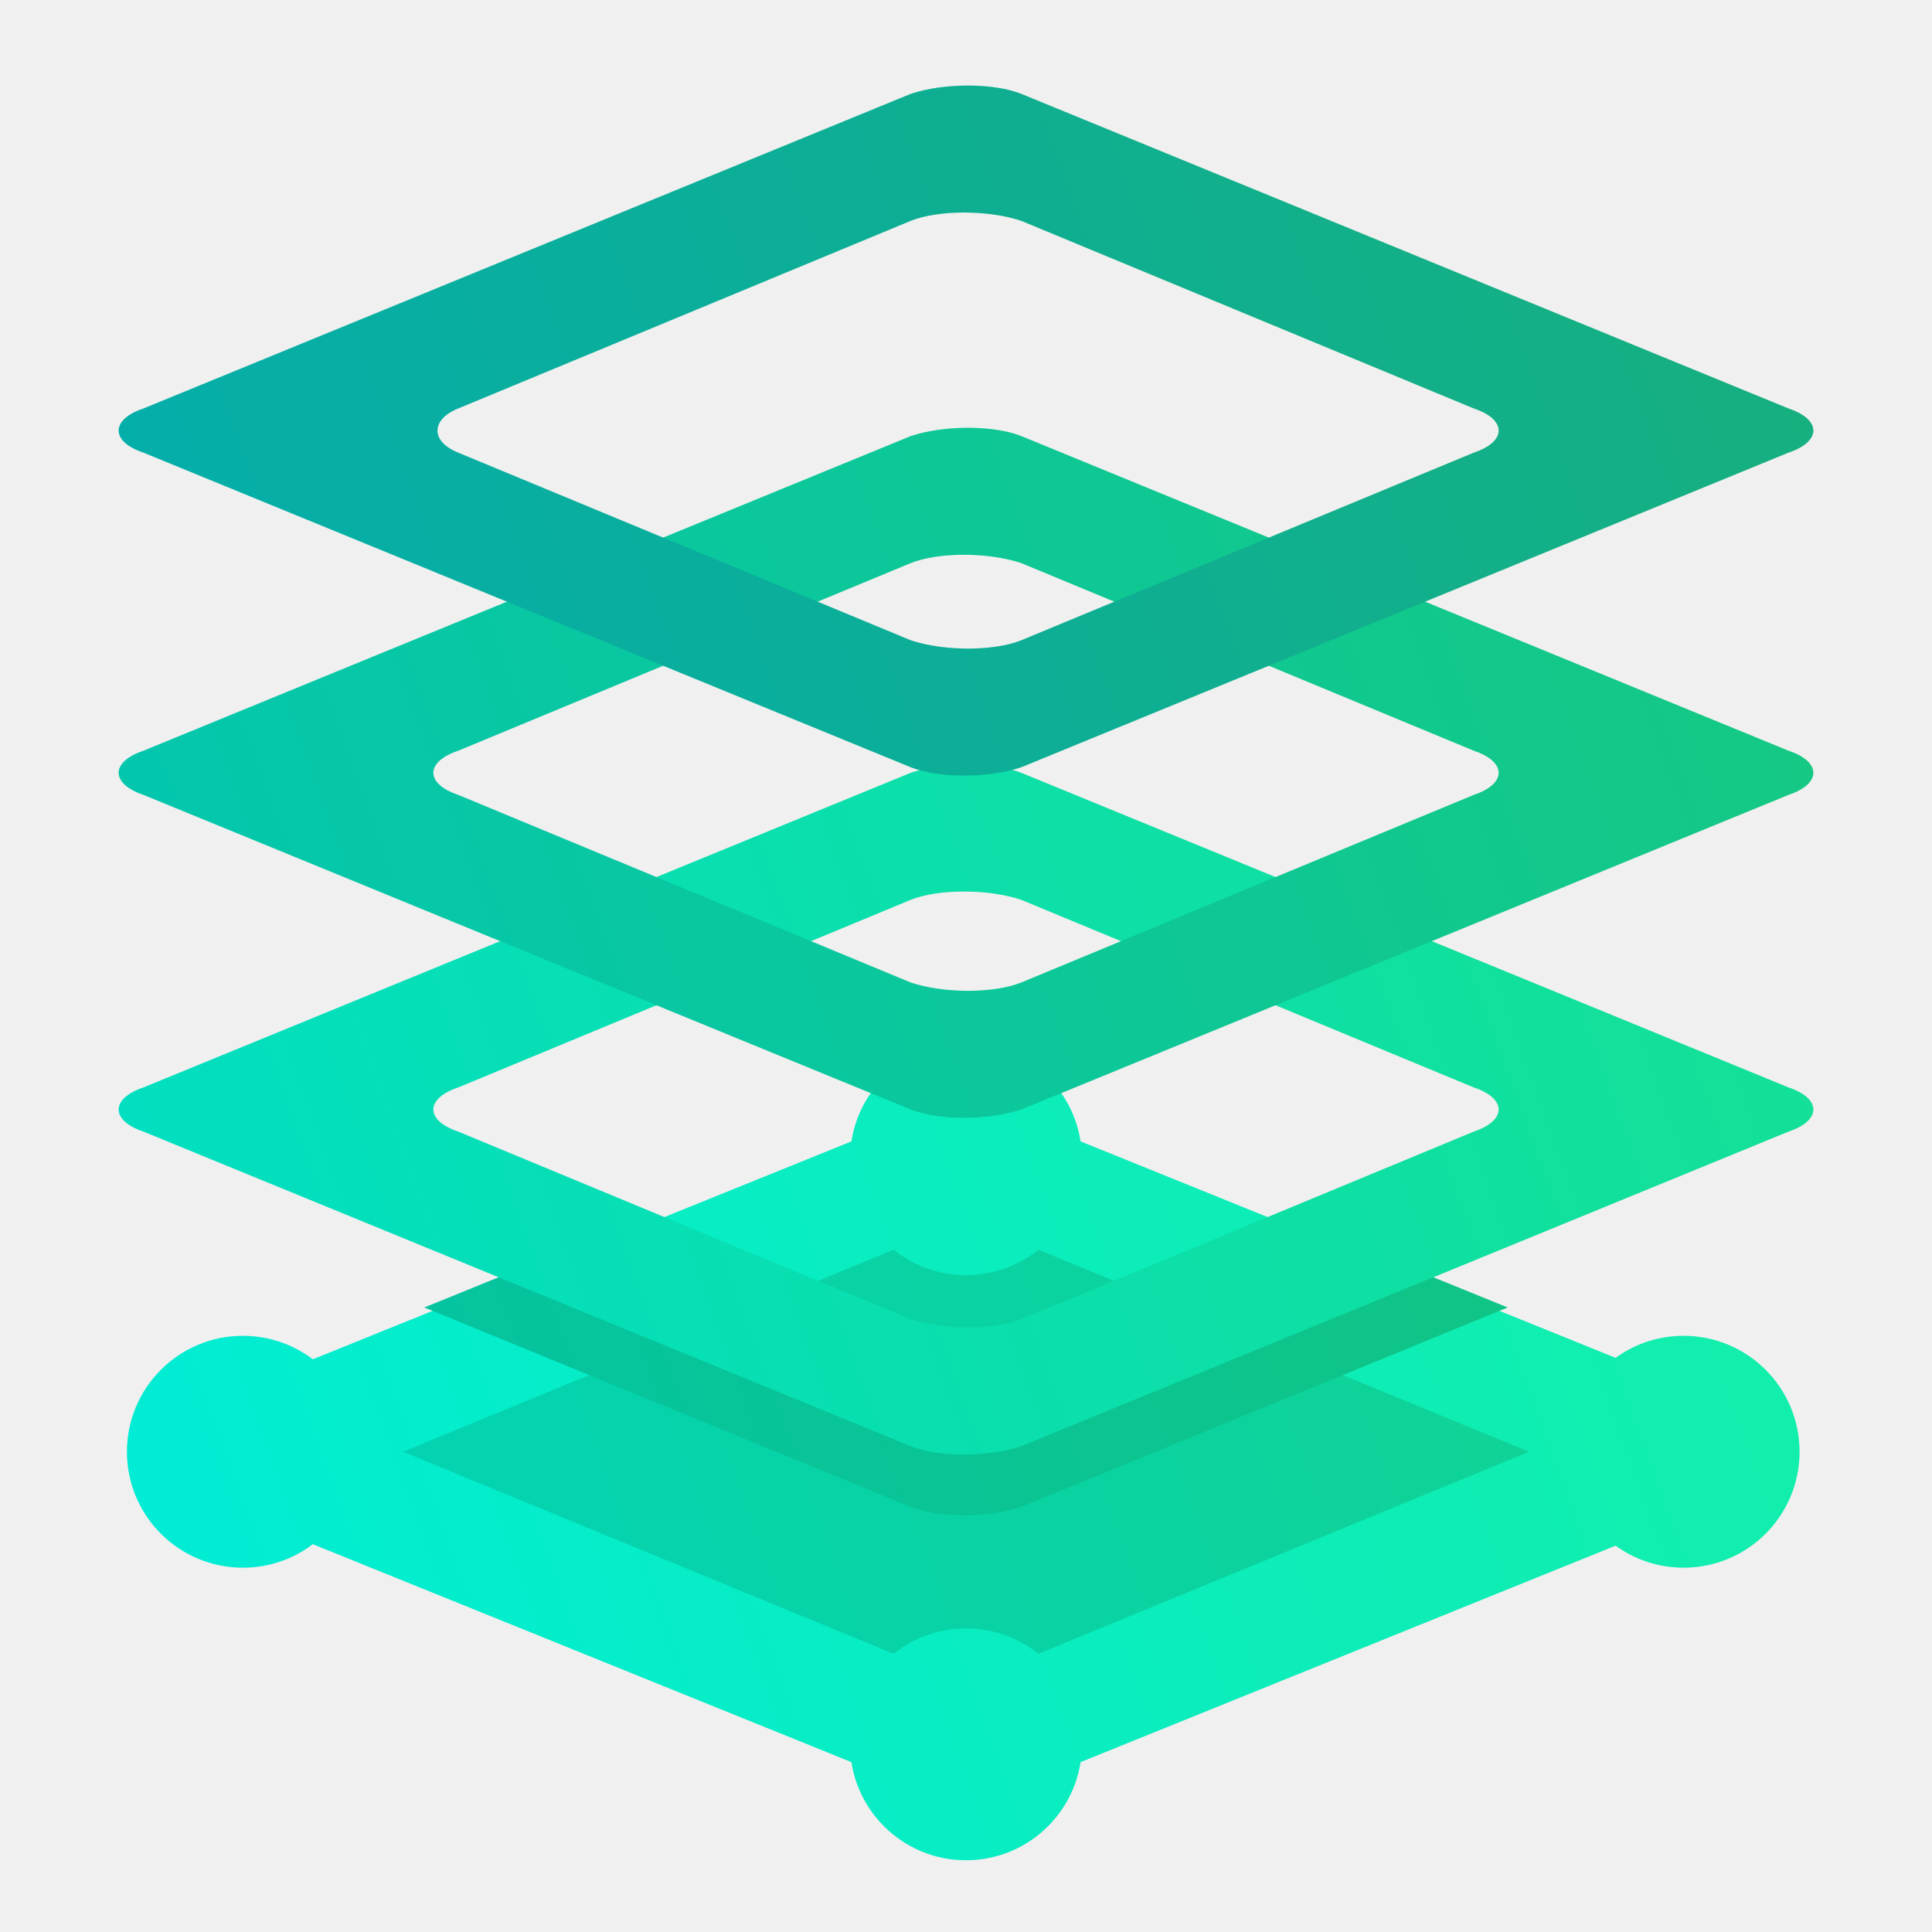
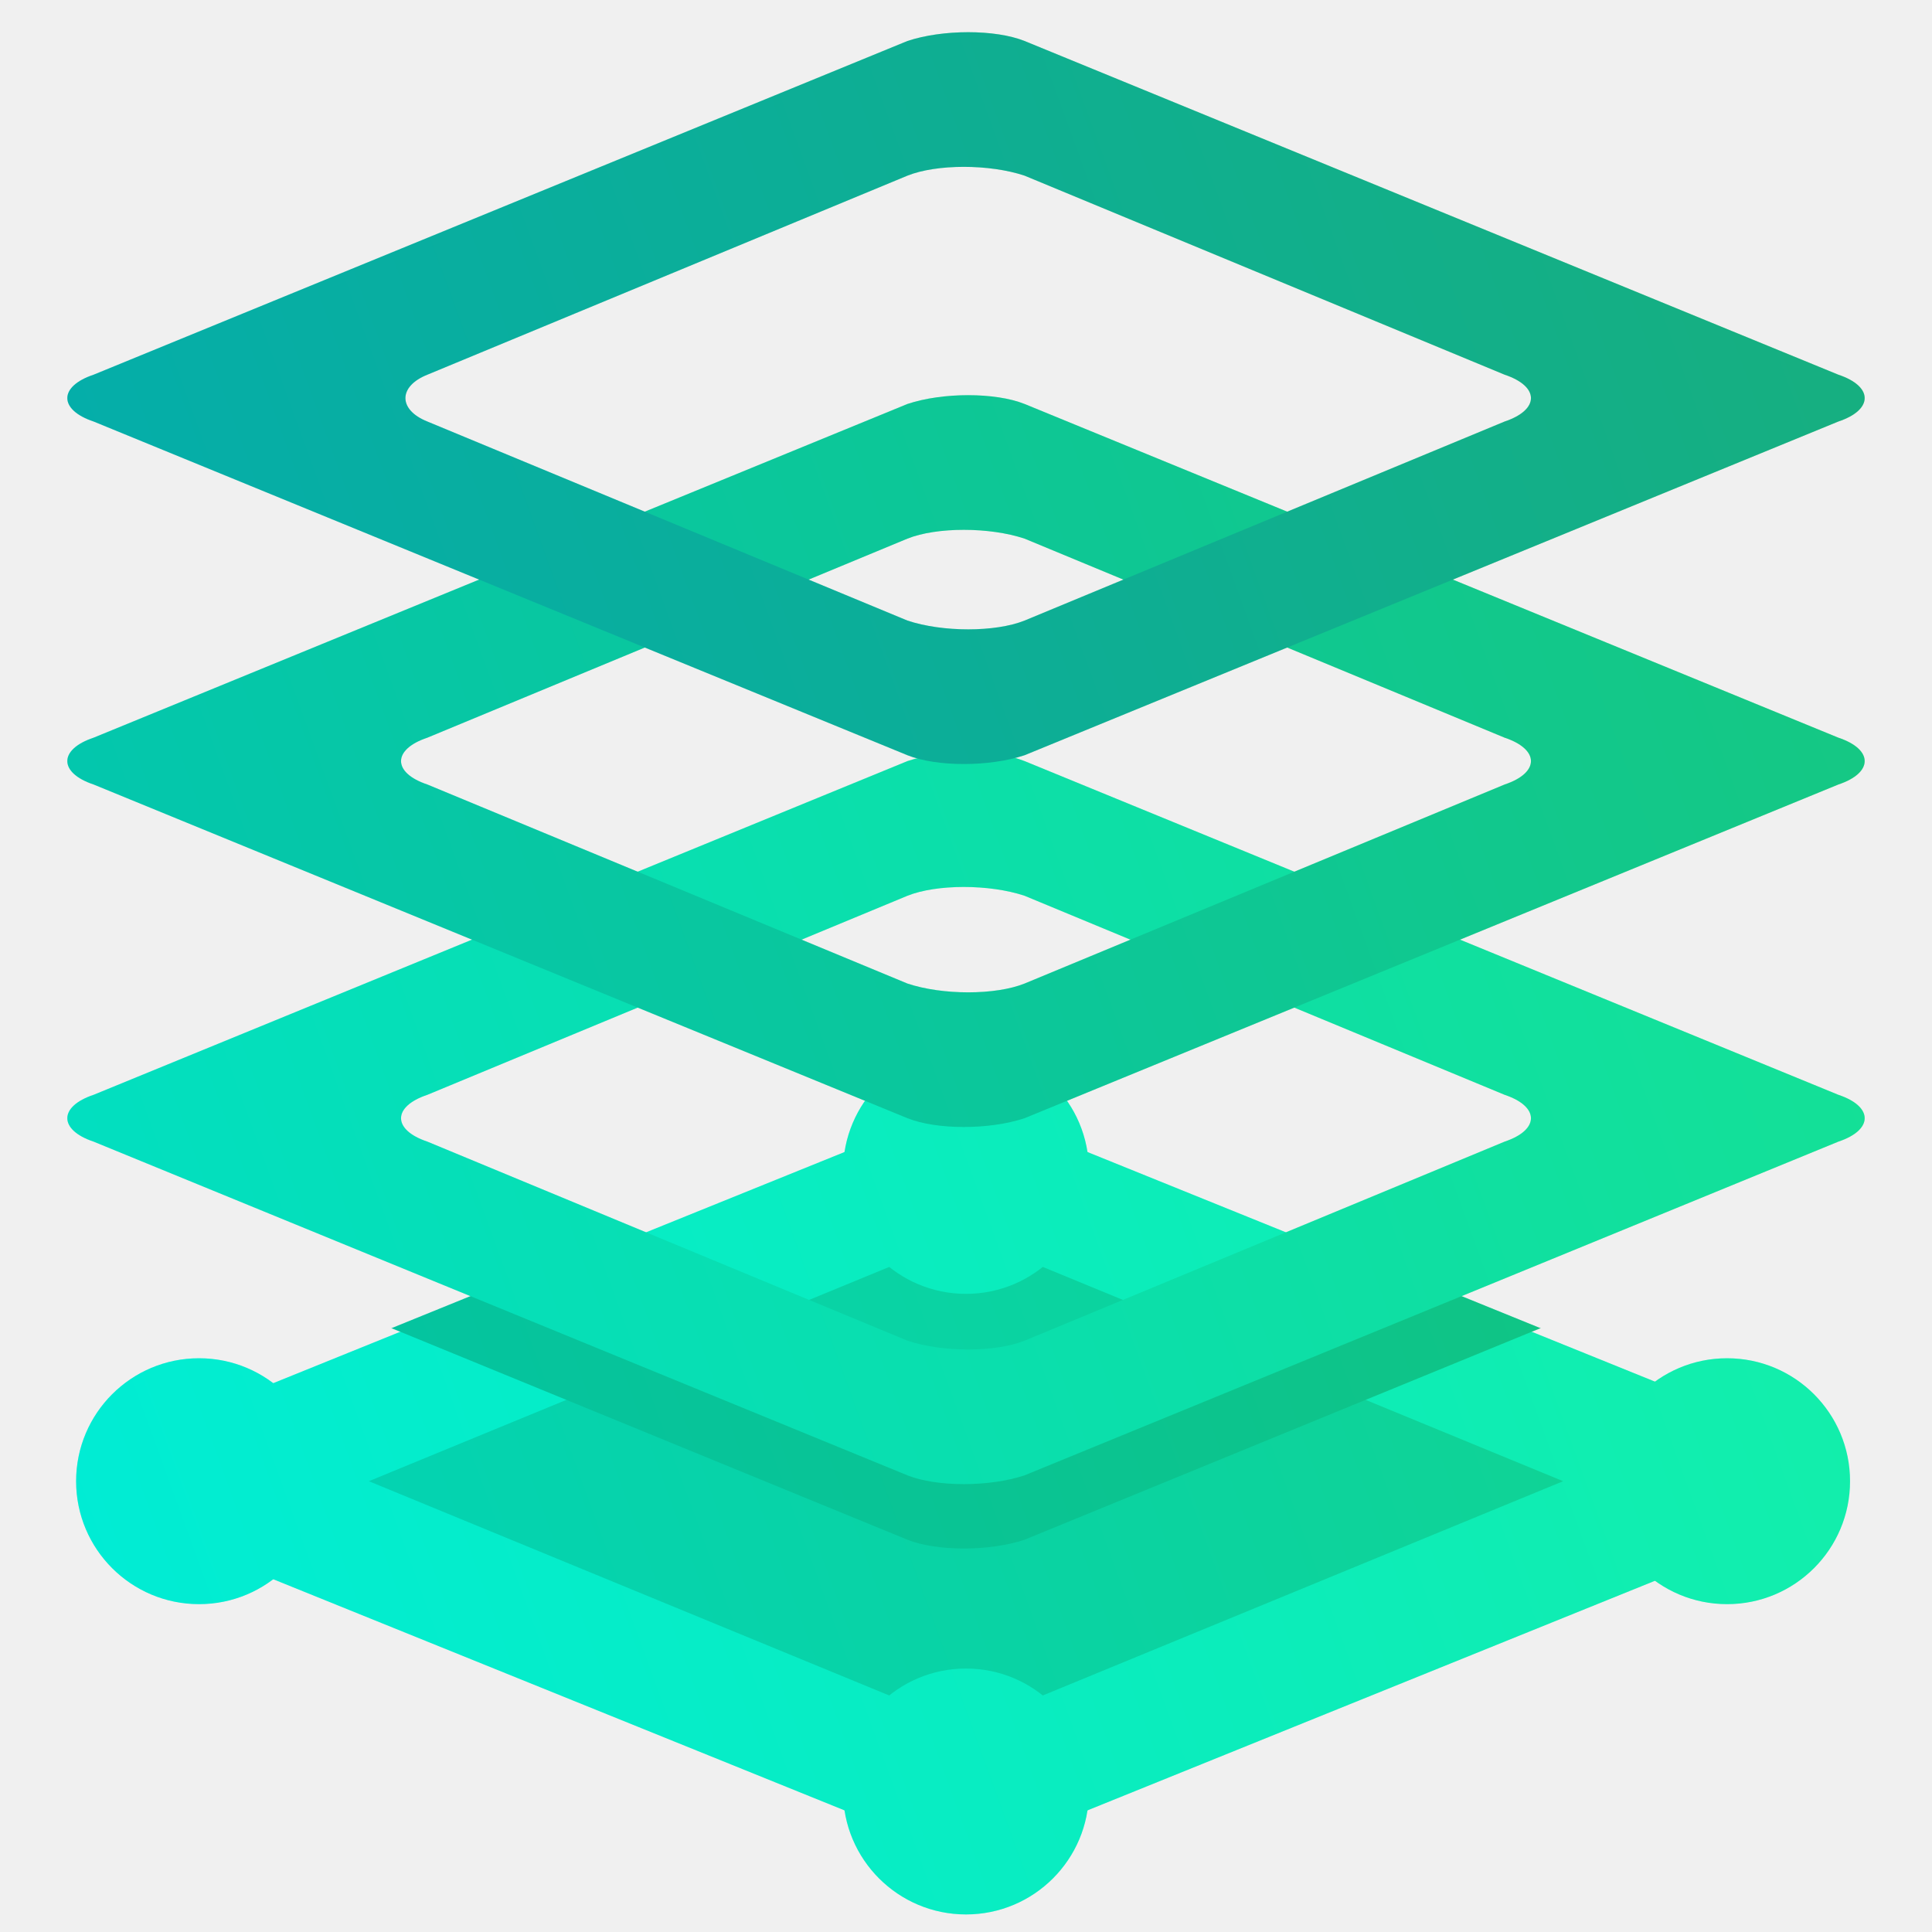
- <svg xmlns="http://www.w3.org/2000/svg" enable-background="new 0 0 35 35" width="35" height="35" viewBox="0 0 35 35">
-   <clipPath id="a">
-     <path d="m17.5 19.7-16 6.5 16 6.5 16-6.5z" />
-   </clipPath>
-   <linearGradient id="b" gradientUnits="userSpaceOnUse" x1=".583" x2="34.186" y1="23.746" y2="11.516">
-     <stop offset="0" stop-color="#00f7ff" />
-     <stop offset="1" stop-color="#6fff00" />
-   </linearGradient>
-   <clipPath id="c">
-     <path d="m17.5 19.7-16 6.5 16 6.5 16-6.5z" />
-   </clipPath>
-   <path d="m17.5 20.9-13.1 5.4 13.1 5.3 13.1-5.3z" fill="#00c9a8" />
-   <g fill="#00eacb">
-     <path d="m17.5 32.7c-.1 0-.3 0-.4-.1l-13.1-5.3c-.4-.2-.7-.6-.7-1s.3-.8.7-1l13.1-5.3c.3-.1.6-.1.8 0l13.1 5.3c.4.2.7.6.7 1s-.3.8-.7 1l-13.1 5.3c-.1.1-.3.1-.4.1zm-10.2-6.4 10.2 4.2 10.2-4.2-10.2-4.2z" />
-     <circle cx="17.5" cy="21" r="2.1" />
-     <circle cx="4.4" cy="26.3" r="2.1" />
-     <circle cx="30.5" cy="26.3" r="2.1" />
+ <svg xmlns="http://www.w3.org/2000/svg" width="33" height="33" viewBox="0 0 33 33" fill="none">
+   <g clip-path="url(#clip0_7_189)">
+     <path d="M16.5 19.9L3.4 25.3L16.5 30.6L29.6 25.3L16.5 19.9Z" fill="#00C9A8" />
+     <path d="M16.5 31.7C16.4 31.7 16.2 31.7 16.1 31.6L3 26.3C2.6 26.1 2.3 25.7 2.3 25.3C2.3 24.9 2.6 24.5 3 24.3L16.1 19C16.4 18.9 16.7 18.9 16.9 19L30 24.3C30.4 24.5 30.7 24.9 30.7 25.3C30.7 25.7 30.4 26.1 30 26.3L16.9 31.6C16.8 31.7 16.6 31.7 16.5 31.7ZM6.3 25.3L16.5 29.5L26.7 25.3L16.5 21.1L6.3 25.3Z" fill="#00EACB" />
+     <path d="M16.5 22.1C17.66 22.1 18.6 21.16 18.6 20C18.6 18.84 17.66 17.9 16.5 17.9C15.34 17.9 14.4 18.84 14.4 20C14.4 21.16 15.34 22.1 16.5 22.1Z" fill="#00EACB" />
+     <path d="M3.4 27.4C4.56 27.4 5.5 26.46 5.5 25.3C5.5 24.14 4.56 23.2 3.4 23.2C2.24 23.2 1.3 24.14 1.3 25.3C1.3 26.46 2.24 27.4 3.4 27.4Z" fill="#00EACB" />
+     <path d="M29.5 27.4C30.66 27.4 31.6 26.46 31.6 25.3C31.6 24.14 30.66 23.2 29.5 23.2C28.34 23.2 27.4 24.14 27.4 25.3C27.4 26.46 28.34 27.4 29.5 27.4Z" fill="#00EACB" />
+     <mask id="mask0_7_189" style="mask-type:luminance" maskUnits="userSpaceOnUse" x="0" y="18" width="33" height="14">
+       <path d="M16.5 18.7L0.5 25.2L16.5 31.7L32.5 25.2L16.5 18.7Z" fill="white" />
+     </mask>
+     <g mask="url(#mask0_7_189)">
+       <path d="M17.5 26.3C16.9 26.5 16 26.5 15.5 26.3L1.6 20.6C1 20.4 1 20 1.6 19.8L15.5 14.1C16.1 13.9 17 13.9 17.5 14.1L31.4 19.8C32 20 32 20.4 31.4 20.6L17.5 26.3ZM7.3 19.8C6.7 20 6.7 20.4 7.3 20.6L15.5 24C16.1 24.2 17 24.2 17.5 24L25.7 20.6C26.3 20.4 26.3 20 25.7 19.8L17.5 16.4C16.9 16.2 16 16.2 15.5 16.4L7.3 19.8Z" fill="#00B794" />
+     </g>
+     <path d="M17.5 25.2C16.9 25.4 16 25.4 15.5 25.2L1.6 19.5C1 19.3 1 18.9 1.6 18.7L15.5 13C16.1 12.8 17 12.8 17.5 13L31.4 18.7C32 18.9 32 19.3 31.4 19.5L17.5 25.2ZM7.3 18.7C6.7 18.9 6.7 19.3 7.3 19.5L15.5 22.9C16.1 23.1 17 23.1 17.5 22.9L25.7 19.5C26.3 19.3 26.3 18.9 25.7 18.7L17.5 15.3C16.9 15.1 16 15.1 15.5 15.3L7.3 18.7Z" fill="#00D8B5" />
+     <path d="M17.5 19.1C16.9 19.3 16 19.3 15.5 19.1L1.6 13.4C1 13.2 1 12.8 1.6 12.6L15.5 6.9C16.1 6.7 17 6.7 17.5 6.9L31.4 12.6C32 12.8 32 13.2 31.4 13.4L17.5 19.1ZM7.3 12.6C6.7 12.8 6.7 13.2 7.3 13.4L15.5 16.8C16.1 17 17 17 17.5 16.8L25.7 13.4C26.3 13.2 26.3 12.8 25.7 12.6L17.5 9.2C16.9 9 16 9 15.5 9.2L7.3 12.6Z" fill="#00BAA1" />
+     <path d="M17.5 12.9C16.9 13.1 16 13.1 15.5 12.9L1.6 7.2C1 7 1 6.6 1.6 6.4L15.5 0.7C16.1 0.5 17 0.5 17.5 0.7L31.4 6.4C32 6.6 32 7 31.4 7.2L17.5 12.9ZM7.3 6.4C6.8 6.6 6.8 7 7.3 7.2L15.5 10.6C16.1 10.8 17 10.8 17.5 10.6L25.7 7.2C26.3 7 26.3 6.6 25.7 6.4L17.5 3C16.9 2.8 16 2.8 15.5 3L7.3 6.4Z" fill="#009BA0" />
+     <path d="M16.5 32.7C17.66 32.7 18.6 31.76 18.6 30.6C18.6 29.44 17.66 28.5 16.5 28.5C15.34 28.5 14.4 29.44 14.4 30.6C14.4 31.76 15.34 32.7 16.5 32.7Z" fill="#00EACB" />
+     <g opacity="0.2">
+       <path d="M16.5 19.9L3.4 25.3L16.5 30.6L29.6 25.3L16.5 19.9Z" fill="url(#paint0_linear_7_189)" />
+       <path d="M16.5 31.7C16.4 31.7 16.2 31.7 16.1 31.6L3 26.3C2.6 26.1 2.3 25.7 2.3 25.3C2.3 24.9 2.6 24.5 3 24.3L16.1 19C16.4 18.9 16.7 18.9 16.9 19L30 24.3C30.4 24.5 30.7 24.9 30.7 25.3C30.7 25.7 30.4 26.1 30 26.3L16.9 31.6C16.8 31.7 16.6 31.7 16.5 31.7ZM6.3 25.3L16.5 29.5L26.7 25.3L16.5 21.1L6.3 25.3Z" fill="url(#paint1_linear_7_189)" />
+       <path d="M16.5 22.1C17.66 22.1 18.6 21.16 18.6 20C18.6 18.84 17.66 17.9 16.5 17.9C15.34 17.9 14.4 18.84 14.4 20C14.4 21.16 15.34 22.1 16.5 22.1Z" fill="url(#paint2_linear_7_189)" />
+       <path d="M3.4 27.4C4.56 27.4 5.5 26.46 5.5 25.3C5.5 24.14 4.56 23.2 3.4 23.2C2.24 23.2 1.3 24.14 1.3 25.3C1.3 26.46 2.24 27.4 3.4 27.4Z" fill="url(#paint3_linear_7_189)" />
+       <path d="M29.5 27.4C30.66 27.4 31.6 26.46 31.6 25.3C31.6 24.14 30.66 23.2 29.5 23.2C28.34 23.2 27.4 24.14 27.4 25.3C27.4 26.46 28.34 27.4 29.5 27.4Z" fill="url(#paint4_linear_7_189)" />
+       <mask id="mask1_7_189" style="mask-type:luminance" maskUnits="userSpaceOnUse" x="0" y="18" width="33" height="14">
+         <path d="M16.5 18.7L0.5 25.2L16.5 31.7L32.5 25.2L16.5 18.7Z" fill="white" />
+       </mask>
+       <g mask="url(#mask1_7_189)">
+         <path d="M17.5 26.3C16.9 26.5 16 26.5 15.5 26.3L1.6 20.6C1 20.4 1 20 1.6 19.8L15.5 14.1C16.1 13.9 17 13.9 17.5 14.1L31.4 19.8C32 20 32 20.4 31.4 20.6L17.5 26.3ZM7.3 19.8C6.7 20 6.7 20.4 7.3 20.6L15.5 24C16.1 24.2 17 24.2 17.5 24L25.7 20.6C26.3 20.4 26.3 20 25.7 19.8L17.5 16.4C16.9 16.2 16 16.2 15.5 16.4L7.3 19.8Z" fill="url(#paint5_linear_7_189)" />
+         <path d="M17.5 26.3C16.9 26.5 16 26.5 15.5 26.3L1.6 20.6C1 20.4 1 20 1.6 19.8L15.5 14.1C16.1 13.9 17 13.9 17.5 14.1L31.4 19.8C32 20 32 20.4 31.4 20.6L17.5 26.3ZM7.3 19.8C6.7 20 6.7 20.4 7.3 20.6L15.5 24C16.1 24.2 17 24.2 17.5 24L25.7 20.6C26.3 20.4 26.3 20 25.7 19.8L17.5 16.4C16.9 16.2 16 16.2 15.5 16.4L7.3 19.8Z" fill="url(#paint6_linear_7_189)" />
+       </g>
+       <path d="M17.5 25.2C16.9 25.4 16 25.4 15.5 25.2L1.6 19.5C1 19.3 1 18.9 1.6 18.7L15.5 13C16.1 12.8 17 12.8 17.5 13L31.4 18.7C32 18.9 32 19.3 31.4 19.5L17.5 25.2ZM7.3 18.7C6.7 18.9 6.7 19.3 7.3 19.5L15.5 22.9C16.1 23.1 17 23.1 17.5 22.9L25.7 19.5C26.3 19.3 26.3 18.9 25.7 18.7L17.5 15.3C16.9 15.1 16 15.1 15.5 15.3L7.3 18.7Z" fill="url(#paint7_linear_7_189)" />
+       <path d="M17.5 25.2C16.9 25.4 16 25.4 15.5 25.2L1.6 19.5C1 19.3 1 18.9 1.6 18.7L15.5 13C16.1 12.8 17 12.8 17.5 13L31.4 18.7C32 18.9 32 19.3 31.4 19.5L17.5 25.2ZM7.3 18.7C6.7 18.9 6.7 19.3 7.3 19.5L15.5 22.9C16.1 23.1 17 23.1 17.5 22.9L25.7 19.5C26.3 19.3 26.3 18.9 25.7 18.7L17.5 15.3C16.9 15.1 16 15.1 15.5 15.3L7.3 18.7Z" fill="url(#paint8_linear_7_189)" />
+       <path d="M17.5 19.1C16.9 19.3 16 19.3 15.5 19.1L1.6 13.4C1 13.2 1 12.8 1.6 12.6L15.5 6.9C16.1 6.7 17 6.7 17.5 6.9L31.4 12.6C32 12.8 32 13.2 31.4 13.4L17.5 19.1ZM7.3 12.6C6.7 12.8 6.7 13.2 7.3 13.4L15.5 16.8C16.1 17 17 17 17.5 16.8L25.7 13.4C26.3 13.2 26.3 12.8 25.7 12.6L17.5 9.2C16.9 9 16 9 15.5 9.2L7.3 12.6Z" fill="url(#paint9_linear_7_189)" />
+       <path d="M17.5 19.1C16.9 19.3 16 19.3 15.5 19.1L1.6 13.4C1 13.2 1 12.8 1.6 12.6L15.5 6.9C16.1 6.7 17 6.7 17.5 6.9L31.4 12.6C32 12.8 32 13.2 31.4 13.4L17.5 19.1ZM7.3 12.6C6.7 12.8 6.7 13.2 7.3 13.4L15.5 16.8C16.1 17 17 17 17.5 16.8L25.7 13.4C26.3 13.2 26.3 12.8 25.7 12.6L17.5 9.2C16.9 9 16 9 15.5 9.2L7.3 12.6Z" fill="url(#paint10_linear_7_189)" />
+       <path d="M17.5 12.9C16.9 13.1 16 13.1 15.5 12.9L1.6 7.2C1 7 1 6.6 1.6 6.4L15.5 0.7C16.1 0.5 17 0.5 17.5 0.7L31.4 6.4C32 6.6 32 7 31.4 7.2L17.5 12.9ZM7.3 6.4C6.8 6.6 6.8 7 7.3 7.2L15.5 10.6C16.1 10.8 17 10.8 17.5 10.6L25.7 7.2C26.3 7 26.3 6.6 25.7 6.4L17.5 3C16.9 2.8 16 2.8 15.5 3L7.3 6.4Z" fill="url(#paint11_linear_7_189)" />
+       <path d="M17.5 12.9C16.9 13.1 16 13.1 15.5 12.9L1.6 7.2C1 7 1 6.6 1.6 6.4L15.5 0.7C16.1 0.5 17 0.5 17.5 0.7L31.4 6.4C32 6.6 32 7 31.4 7.2L17.5 12.9ZM7.3 6.4C6.8 6.6 6.8 7 7.3 7.2L15.5 10.6C16.1 10.8 17 10.8 17.5 10.6L25.7 7.2C26.3 7 26.3 6.6 25.7 6.4L17.5 3C16.9 2.8 16 2.8 15.5 3L7.3 6.4Z" fill="url(#paint12_linear_7_189)" />
+       <path d="M16.5 32.7C17.66 32.7 18.6 31.76 18.6 30.6C18.6 29.44 17.66 28.5 16.5 28.5C15.34 28.5 14.4 29.44 14.4 30.6C14.4 31.76 15.34 32.7 16.5 32.7Z" fill="url(#paint13_linear_7_189)" />
+     </g>
  </g>
-   <g clip-path="url(#a)">
-     <path d="m18.5 27.3c-.6.2-1.5.2-2 0l-13.9-5.7c-.6-.2-.6-.6 0-.8l13.9-5.7c.6-.2 1.5-.2 2 0l13.9 5.7c.6.2.6.6 0 .8zm-10.2-6.5c-.6.2-.6.6 0 .8l8.2 3.4c.6.2 1.5.2 2 0l8.2-3.4c.6-.2.6-.6 0-.8l-8.2-3.4c-.6-.2-1.5-.2-2 0z" fill="#00b794" />
-   </g>
-   <path d="m18.5 26.2c-.6.2-1.5.2-2 0l-13.9-5.7c-.6-.2-.6-.6 0-.8l13.9-5.7c.6-.2 1.5-.2 2 0l13.9 5.7c.6.2.6.6 0 .8zm-10.2-6.5c-.6.2-.6.6 0 .8l8.2 3.4c.6.2 1.5.2 2 0l8.2-3.4c.6-.2.6-.6 0-.8l-8.2-3.4c-.6-.2-1.5-.2-2 0z" fill="#00d8b5" />
-   <path d="m18.5 20.1c-.6.2-1.5.2-2 0l-13.9-5.7c-.6-.2-.6-.6 0-.8l13.9-5.7c.6-.2 1.5-.2 2 0l13.9 5.7c.6.2.6.6 0 .8zm-10.2-6.5c-.6.2-.6.6 0 .8l8.2 3.4c.6.2 1.5.2 2 0l8.2-3.4c.6-.2.6-.6 0-.8l-8.2-3.4c-.6-.2-1.5-.2-2 0z" fill="#00baa1" />
-   <path d="m18.5 13.9c-.6.2-1.5.2-2 0l-13.9-5.7c-.6-.2-.6-.6 0-.8l13.9-5.7c.6-.2 1.5-.2 2 0l13.9 5.7c.6.2.6.6 0 .8zm-10.2-6.5c-.5.2-.5.6 0 .8l8.2 3.4c.6.2 1.5.2 2 0l8.2-3.4c.6-.2.6-.6 0-.8l-8.2-3.4c-.6-.2-1.5-.2-2 0z" fill="#009ba0" />
-   <circle cx="17.5" cy="31.6" fill="#00eacb" r="2.1" />
-   <g fill="url(#b)" opacity=".2">
-     <path d="m17.5 20.9-13.1 5.4 13.1 5.3 13.1-5.3z" />
-     <path d="m17.5 32.7c-.1 0-.3 0-.4-.1l-13.1-5.3c-.4-.2-.7-.6-.7-1s.3-.8.7-1l13.1-5.3c.3-.1.6-.1.8 0l13.1 5.3c.4.2.7.6.7 1s-.3.8-.7 1l-13.1 5.3c-.1.1-.3.1-.4.1zm-10.2-6.4 10.2 4.2 10.2-4.2-10.2-4.2z" />
-     <circle cx="17.5" cy="21" r="2.1" />
-     <circle cx="4.4" cy="26.3" r="2.1" />
-     <circle cx="30.5" cy="26.3" r="2.1" />
-     <g clip-path="url(#c)">
-       <path d="m18.5 27.3c-.6.2-1.5.2-2 0l-13.9-5.7c-.6-.2-.6-.6 0-.8l13.9-5.7c.6-.2 1.5-.2 2 0l13.9 5.7c.6.2.6.6 0 .8zm-10.2-6.5c-.6.2-.6.6 0 .8l8.2 3.4c.6.2 1.5.2 2 0l8.2-3.4c.6-.2.6-.6 0-.8l-8.2-3.4c-.6-.2-1.5-.2-2 0z" />
-       <path d="m18.5 27.3c-.6.2-1.5.2-2 0l-13.9-5.7c-.6-.2-.6-.6 0-.8l13.9-5.7c.6-.2 1.5-.2 2 0l13.9 5.7c.6.2.6.6 0 .8zm-10.2-6.5c-.6.2-.6.6 0 .8l8.2 3.4c.6.2 1.5.2 2 0l8.2-3.4c.6-.2.6-.6 0-.8l-8.2-3.4c-.6-.2-1.5-.2-2 0z" />
-     </g>
-     <path d="m18.5 26.2c-.6.2-1.5.2-2 0l-13.9-5.7c-.6-.2-.6-.6 0-.8l13.9-5.7c.6-.2 1.5-.2 2 0l13.9 5.7c.6.2.6.6 0 .8zm-10.2-6.5c-.6.2-.6.6 0 .8l8.2 3.4c.6.2 1.5.2 2 0l8.2-3.4c.6-.2.6-.6 0-.8l-8.2-3.4c-.6-.2-1.5-.2-2 0z" />
-     <path d="m18.5 26.2c-.6.2-1.5.2-2 0l-13.9-5.7c-.6-.2-.6-.6 0-.8l13.9-5.7c.6-.2 1.5-.2 2 0l13.9 5.7c.6.2.6.6 0 .8zm-10.2-6.5c-.6.2-.6.6 0 .8l8.2 3.4c.6.2 1.5.2 2 0l8.2-3.4c.6-.2.6-.6 0-.8l-8.2-3.4c-.6-.2-1.5-.2-2 0z" />
-     <path d="m18.5 20.1c-.6.2-1.5.2-2 0l-13.9-5.7c-.6-.2-.6-.6 0-.8l13.9-5.7c.6-.2 1.5-.2 2 0l13.9 5.7c.6.2.6.6 0 .8zm-10.2-6.5c-.6.2-.6.6 0 .8l8.2 3.4c.6.2 1.5.2 2 0l8.2-3.4c.6-.2.6-.6 0-.8l-8.2-3.4c-.6-.2-1.5-.2-2 0z" />
-     <path d="m18.5 20.1c-.6.2-1.5.2-2 0l-13.9-5.7c-.6-.2-.6-.6 0-.8l13.9-5.7c.6-.2 1.5-.2 2 0l13.9 5.7c.6.2.6.6 0 .8zm-10.2-6.5c-.6.2-.6.6 0 .8l8.2 3.4c.6.2 1.5.2 2 0l8.2-3.4c.6-.2.6-.6 0-.8l-8.2-3.4c-.6-.2-1.5-.2-2 0z" />
-     <path d="m18.5 13.9c-.6.2-1.5.2-2 0l-13.9-5.7c-.6-.2-.6-.6 0-.8l13.9-5.7c.6-.2 1.5-.2 2 0l13.9 5.7c.6.2.6.6 0 .8zm-10.2-6.5c-.5.2-.5.6 0 .8l8.2 3.4c.6.2 1.5.2 2 0l8.2-3.4c.6-.2.6-.6 0-.8l-8.2-3.4c-.6-.2-1.5-.2-2 0z" />
-     <path d="m18.5 13.9c-.6.2-1.5.2-2 0l-13.9-5.7c-.6-.2-.6-.6 0-.8l13.9-5.7c.6-.2 1.5-.2 2 0l13.9 5.7c.6.2.6.6 0 .8zm-10.2-6.5c-.5.2-.5.6 0 .8l8.2 3.4c.6.2 1.5.2 2 0l8.2-3.4c.6-.2.6-.6 0-.8l-8.2-3.4c-.6-.2-1.5-.2-2 0z" />
-     <circle cx="17.5" cy="31.6" r="2.1" />
-   </g>
+   <defs>
+     <linearGradient id="paint0_linear_7_189" x1="-0.417" y1="22.746" x2="33.186" y2="10.516" gradientUnits="userSpaceOnUse">
+       <stop stop-color="#00F7FF" />
+       <stop offset="1" stop-color="#6FFF00" />
+     </linearGradient>
+     <linearGradient id="paint1_linear_7_189" x1="-0.417" y1="22.746" x2="33.186" y2="10.516" gradientUnits="userSpaceOnUse">
+       <stop stop-color="#00F7FF" />
+       <stop offset="1" stop-color="#6FFF00" />
+     </linearGradient>
+     <linearGradient id="paint2_linear_7_189" x1="-0.417" y1="22.746" x2="33.186" y2="10.516" gradientUnits="userSpaceOnUse">
+       <stop stop-color="#00F7FF" />
+       <stop offset="1" stop-color="#6FFF00" />
+     </linearGradient>
+     <linearGradient id="paint3_linear_7_189" x1="-0.417" y1="22.746" x2="33.186" y2="10.516" gradientUnits="userSpaceOnUse">
+       <stop stop-color="#00F7FF" />
+       <stop offset="1" stop-color="#6FFF00" />
+     </linearGradient>
+     <linearGradient id="paint4_linear_7_189" x1="-0.417" y1="22.746" x2="33.186" y2="10.516" gradientUnits="userSpaceOnUse">
+       <stop stop-color="#00F7FF" />
+       <stop offset="1" stop-color="#6FFF00" />
+     </linearGradient>
+     <linearGradient id="paint5_linear_7_189" x1="-0.417" y1="22.746" x2="33.186" y2="10.516" gradientUnits="userSpaceOnUse">
+       <stop stop-color="#00F7FF" />
+       <stop offset="1" stop-color="#6FFF00" />
+     </linearGradient>
+     <linearGradient id="paint6_linear_7_189" x1="-0.417" y1="22.746" x2="33.186" y2="10.516" gradientUnits="userSpaceOnUse">
+       <stop stop-color="#00F7FF" />
+       <stop offset="1" stop-color="#6FFF00" />
+     </linearGradient>
+     <linearGradient id="paint7_linear_7_189" x1="-0.417" y1="22.746" x2="33.186" y2="10.516" gradientUnits="userSpaceOnUse">
+       <stop stop-color="#00F7FF" />
+       <stop offset="1" stop-color="#6FFF00" />
+     </linearGradient>
+     <linearGradient id="paint8_linear_7_189" x1="-0.417" y1="22.746" x2="33.186" y2="10.516" gradientUnits="userSpaceOnUse">
+       <stop stop-color="#00F7FF" />
+       <stop offset="1" stop-color="#6FFF00" />
+     </linearGradient>
+     <linearGradient id="paint9_linear_7_189" x1="-0.417" y1="22.746" x2="33.186" y2="10.516" gradientUnits="userSpaceOnUse">
+       <stop stop-color="#00F7FF" />
+       <stop offset="1" stop-color="#6FFF00" />
+     </linearGradient>
+     <linearGradient id="paint10_linear_7_189" x1="-0.417" y1="22.746" x2="33.186" y2="10.516" gradientUnits="userSpaceOnUse">
+       <stop stop-color="#00F7FF" />
+       <stop offset="1" stop-color="#6FFF00" />
+     </linearGradient>
+     <linearGradient id="paint11_linear_7_189" x1="-0.417" y1="22.746" x2="33.186" y2="10.516" gradientUnits="userSpaceOnUse">
+       <stop stop-color="#00F7FF" />
+       <stop offset="1" stop-color="#6FFF00" />
+     </linearGradient>
+     <linearGradient id="paint12_linear_7_189" x1="-0.417" y1="22.746" x2="33.186" y2="10.516" gradientUnits="userSpaceOnUse">
+       <stop stop-color="#00F7FF" />
+       <stop offset="1" stop-color="#6FFF00" />
+     </linearGradient>
+     <linearGradient id="paint13_linear_7_189" x1="-0.417" y1="22.746" x2="33.186" y2="10.516" gradientUnits="userSpaceOnUse">
+       <stop stop-color="#00F7FF" />
+       <stop offset="1" stop-color="#6FFF00" />
+     </linearGradient>
+     <clipPath id="clip0_7_189">
+       <rect width="32" height="33" fill="white" transform="translate(0.5)" />
+     </clipPath>
+   </defs>
</svg>
